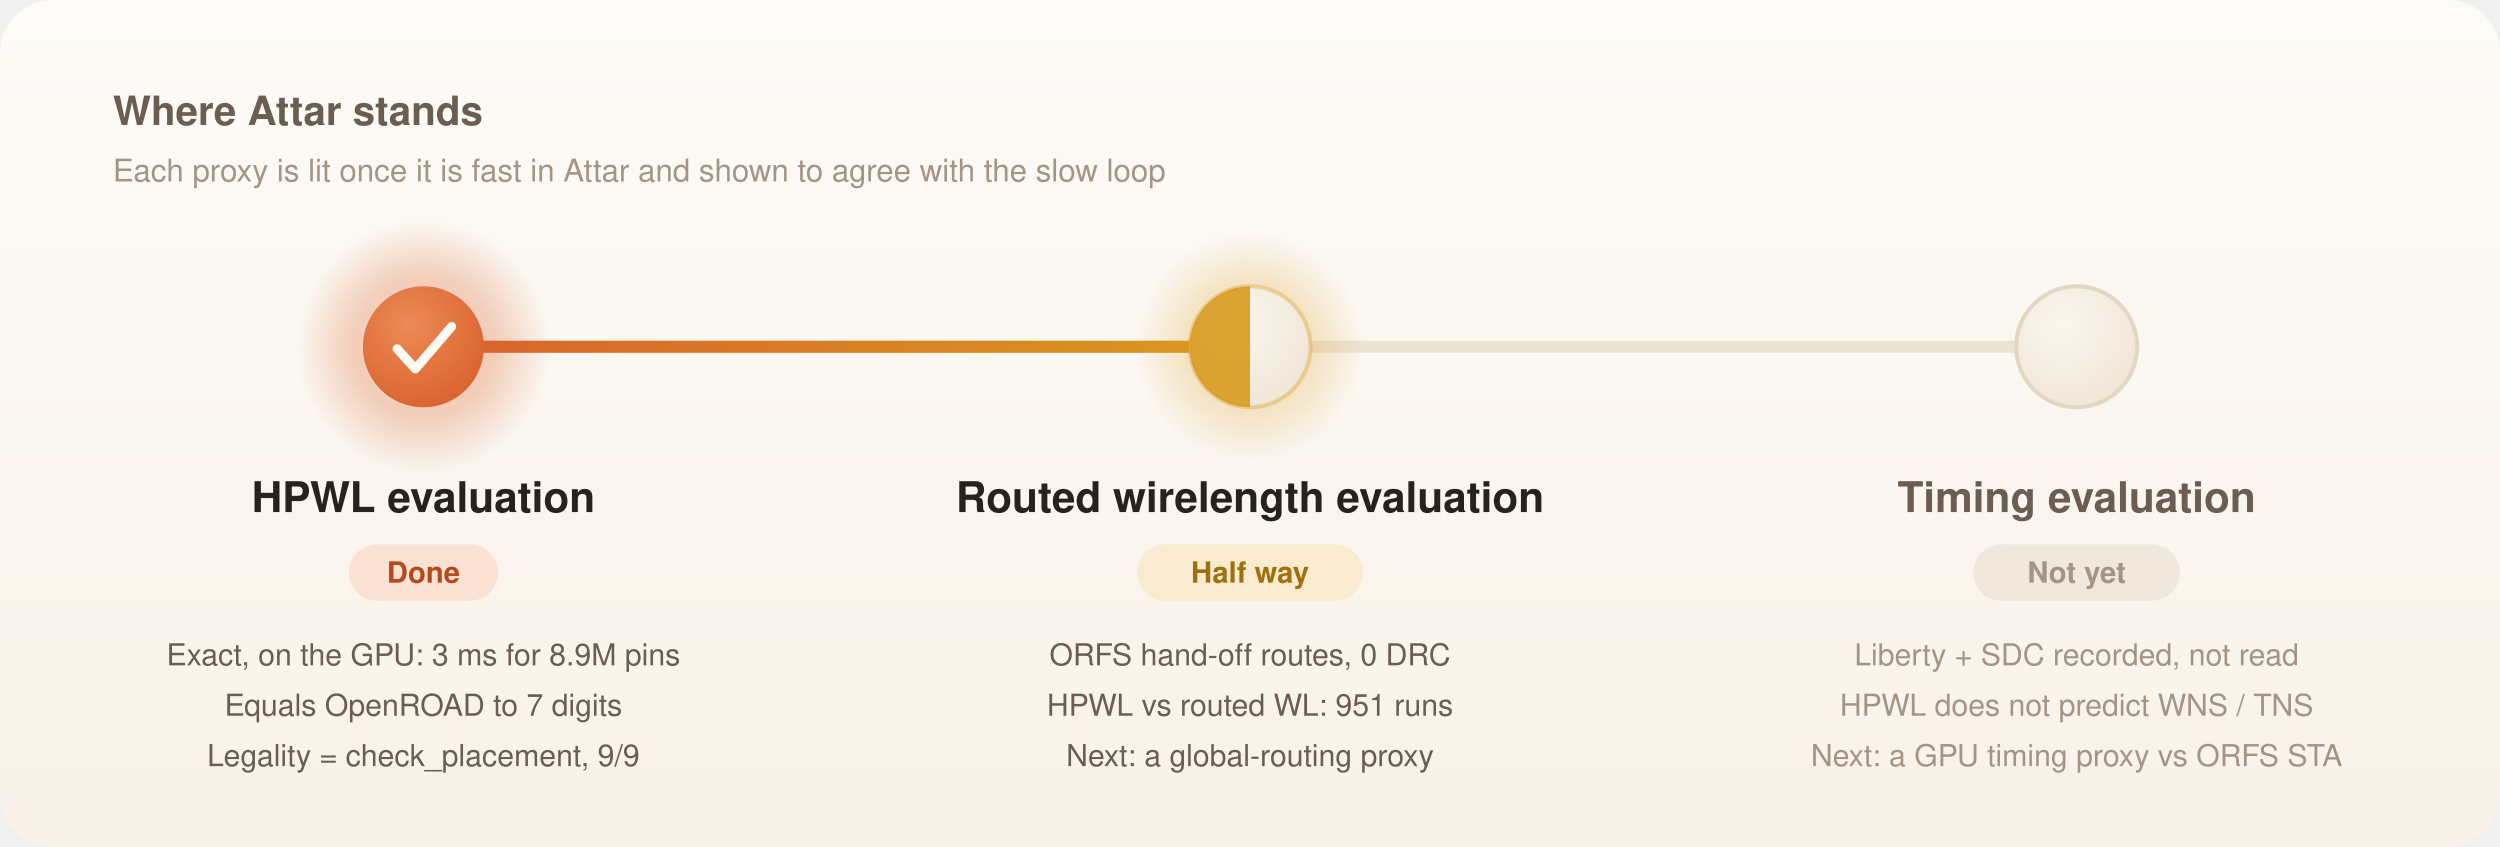
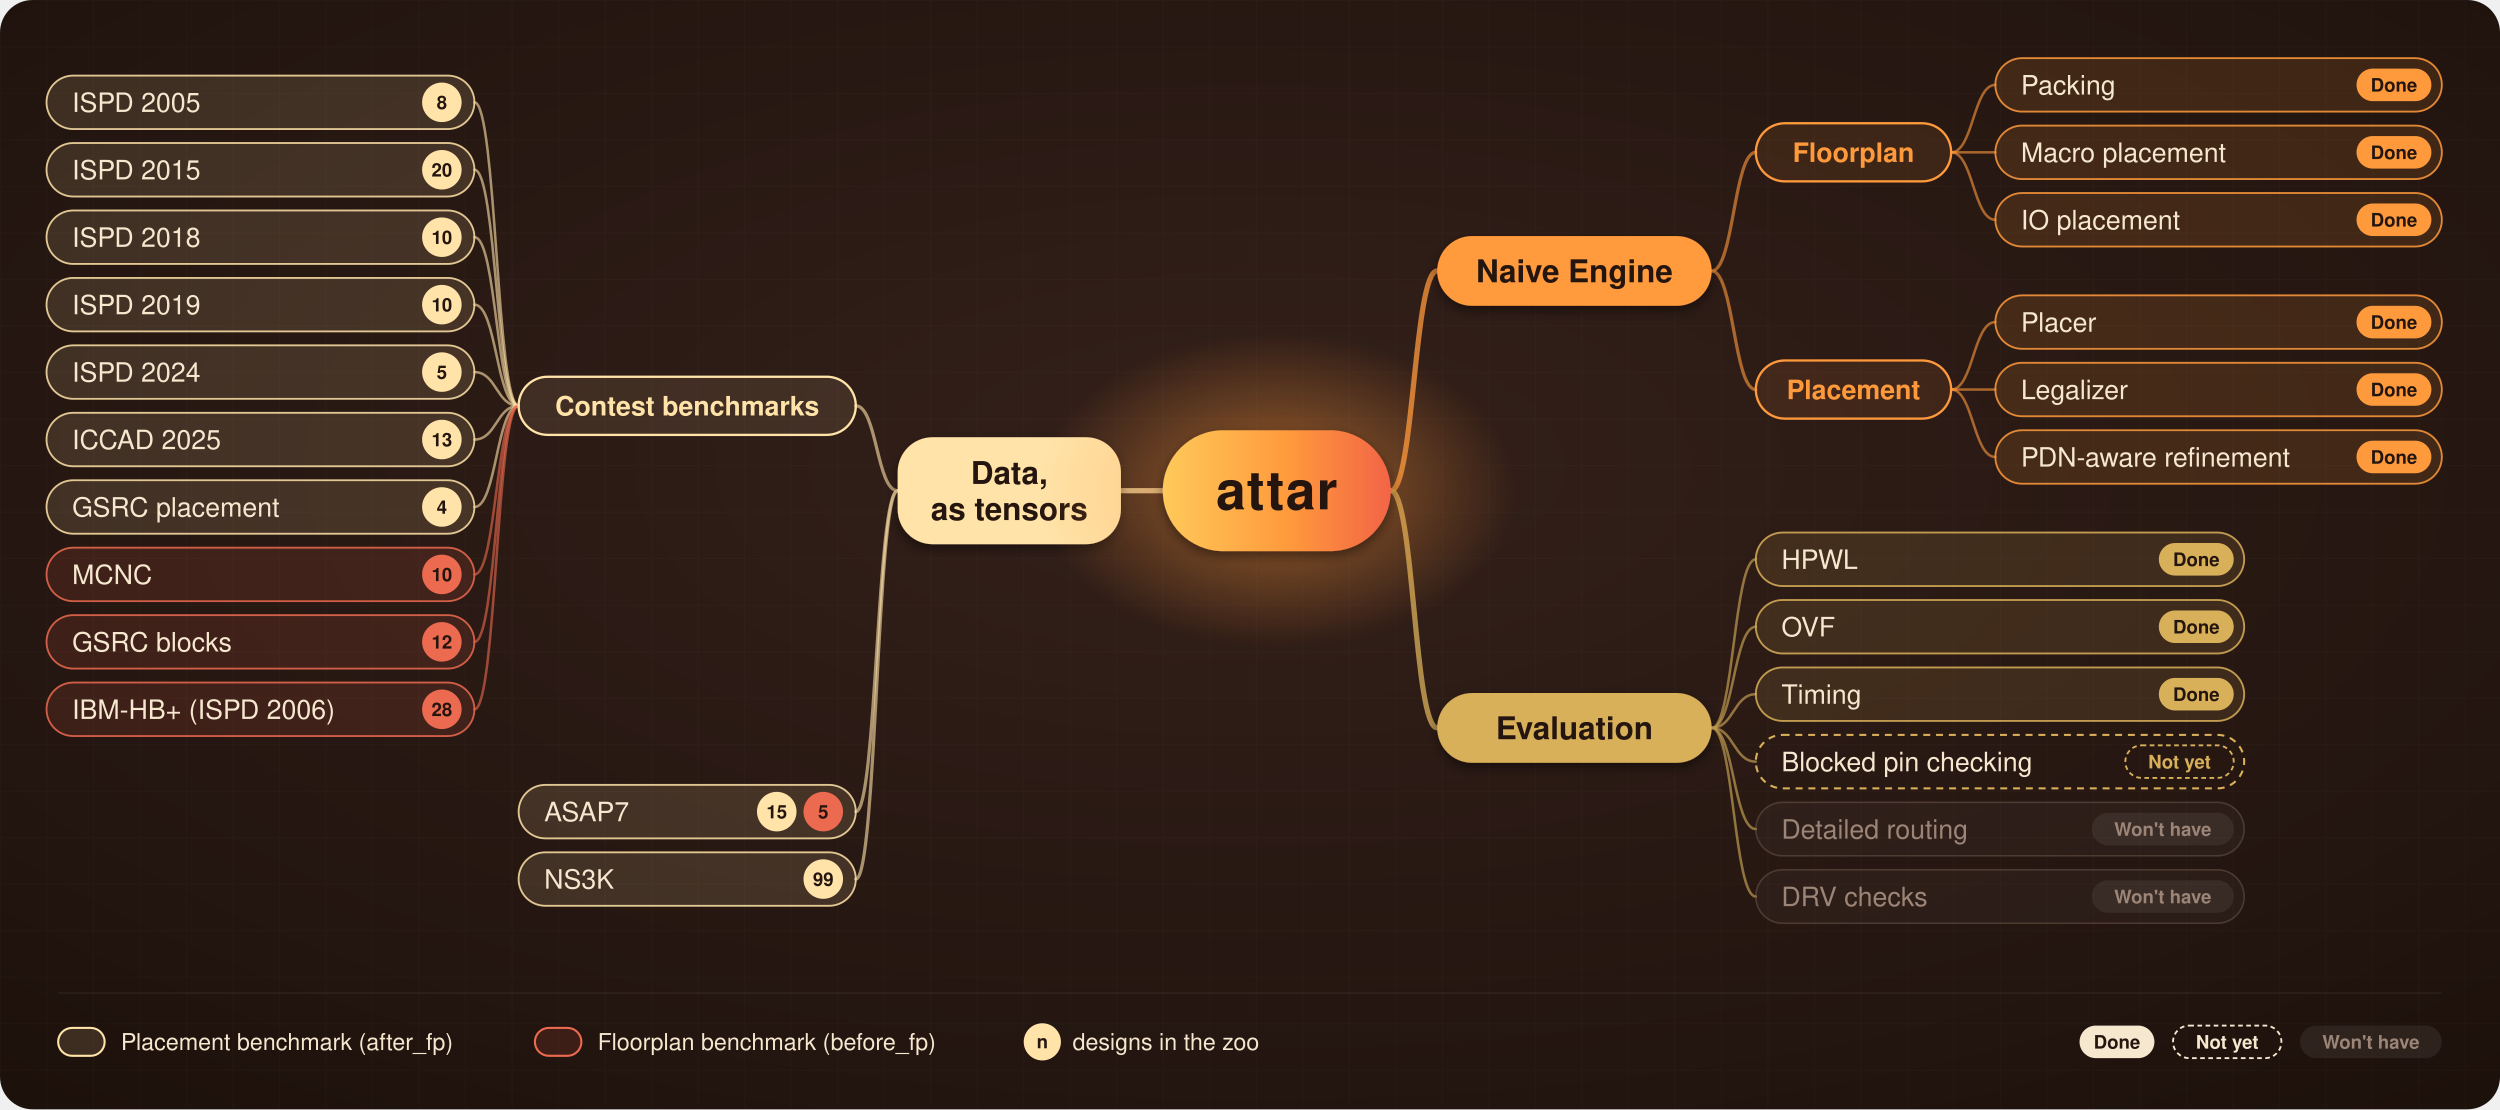
- <svg xmlns="http://www.w3.org/2000/svg" viewBox="0 0 1240 420" width="1240" height="420">
+ <svg xmlns="http://www.w3.org/2000/svg" viewBox="0 0 2150 954" width="2150" height="954">
  <defs>
-     <linearGradient id="bg" x1="0" y1="0" x2="0" y2="1">
-       <stop offset="0" stop-color="#fdfbf7" />
-       <stop offset="1" stop-color="#f8f2e9" />
+     <radialGradient id="bg" cx="0.5" cy="0.42" r="0.75">
+       <stop offset="0" stop-color="#34201a" />
+       <stop offset="1" stop-color="#1d110c" />
+     </radialGradient>
+     <pattern id="grid" width="40" height="40" patternUnits="userSpaceOnUse">
+       <path d="M 40 0 L 0 0 0 40" fill="none" stroke="#ffffff" stroke-opacity="0.028" stroke-width="1" />
+     </pattern>
+     <linearGradient id="brand" x1="0" y1="0" x2="1" y2="0">
+       <stop offset="0" stop-color="#ffc95a" />
+       <stop offset="0.55" stop-color="#ff9a3c" />
+       <stop offset="1" stop-color="#f26446" />
    </linearGradient>
-     <linearGradient id="track" gradientUnits="userSpaceOnUse" x1="210" y1="0" x2="620" y2="0">
-       <stop offset="0" stop-color="#d9622b" />
-       <stop offset="1" stop-color="#d99a1e" />
-     </linearGradient>
-     <radialGradient id="lit" cx="0.38" cy="0.32" r="0.75">
-       <stop offset="0" stop-color="#ec8a57" />
-       <stop offset="1" stop-color="#d9622b" />
+     <radialGradient id="glow" r="0.5">
+       <stop offset="0.35" stop-color="#ff9a3c" stop-opacity="0.35" />
+       <stop offset="1" stop-color="#ff9a3c" stop-opacity="0" />
    </radialGradient>
-     <radialGradient id="halo" r="0.5">
-       <stop offset="0.55" stop-color="#d9622b" stop-opacity="0.28" />
-       <stop offset="1" stop-color="#d9622b" stop-opacity="0" />
-     </radialGradient>
-     <radialGradient id="halo_a" r="0.5">
-       <stop offset="0.55" stop-color="#d99a1e" stop-opacity="0.22" />
-       <stop offset="1" stop-color="#d99a1e" stop-opacity="0" />
-     </radialGradient>
-     <radialGradient id="dim" cx="0.38" cy="0.32" r="0.75">
-       <stop offset="0" stop-color="#fbf6ee" />
-       <stop offset="1" stop-color="#efe5d6" />
-     </radialGradient>
-     <clipPath id="half">
-       <rect x="0" y="0" width="0" height="0" />
-     </clipPath>
+     <filter id="soft" x="-20%" y="-40%" width="140%" height="180%">
+       <feGaussianBlur in="SourceAlpha" stdDeviation="5" />
+       <feOffset dy="4" />
+       <feComponentTransfer>
+         <feFuncA type="linear" slope="0.45" />
+       </feComponentTransfer>
+       <feMerge>
+         <feMergeNode />
+         <feMergeNode in="SourceGraphic" />
+       </feMerge>
+     </filter>
  </defs>
-   <rect width="1240" height="420" rx="26" fill="url(#bg)" />
-   <text x="56" y="62" font-size="20" fill="#6b5d52" font-weight="bold" text-anchor="start" font-family="'Segoe UI', Helvetica, Arial, sans-serif">Where Attar stands</text>
-   <text x="56" y="90" font-size="15.5" fill="#a39486" font-weight="normal" text-anchor="start" font-family="'Segoe UI', Helvetica, Arial, sans-serif">Each proxy is lit once it is fast in Attar and shown to agree with the slow loop</text>
-   <line x1="210" y1="172" x2="1030" y2="172" stroke="#ede3d4" stroke-width="6" stroke-linecap="round" />
-   <line x1="210" y1="172" x2="620" y2="172" stroke="url(#track)" stroke-width="6" stroke-linecap="round" />
-   <circle cx="210" cy="172" r="63" fill="url(#halo)" />
-   <circle cx="210" cy="172" r="30" fill="url(#lit)" />
-   <path d="M 197 173 l 9 10 l 18 -21" fill="none" stroke="#fffaf4" stroke-width="4.5" stroke-linecap="round" stroke-linejoin="round" />
-   <circle cx="620" cy="172" r="57" fill="url(#halo_a)" />
-   <circle cx="620" cy="172" r="30" fill="url(#dim)" />
-   <path d="M 620 142 A 30 30 0 0 0 620 202 Z" fill="#d99a1e" opacity="0.9" />
-   <circle cx="620" cy="172" r="30" fill="none" stroke="#d99a1e" stroke-opacity="0.35" stroke-width="2" />
-   <circle cx="1030" cy="172" r="30" fill="url(#dim)" />
-   <circle cx="1030" cy="172" r="30" fill="none" stroke="#e3d6c3" stroke-width="2" />
-   <text x="210" y="254" font-size="21" fill="#2b211c" font-weight="bold" text-anchor="middle" font-family="'Segoe UI', Helvetica, Arial, sans-serif">HPWL evaluation</text>
-   <rect x="173" y="270" width="74" height="28" rx="14" fill="#f9e2d3" />
-   <text x="210" y="289" font-size="14.5" fill="#b44a1c" font-weight="bold" text-anchor="middle" font-family="'Segoe UI', Helvetica, Arial, sans-serif">Done</text>
-   <text x="210" y="330" font-size="15" fill="#6b5d52" font-weight="normal" text-anchor="middle" font-family="'Segoe UI', Helvetica, Arial, sans-serif">Exact, on the GPU: 3 ms for 8.9M pins</text>
-   <text x="210" y="355" font-size="15" fill="#6b5d52" font-weight="normal" text-anchor="middle" font-family="'Segoe UI', Helvetica, Arial, sans-serif">Equals OpenROAD to 7 digits</text>
-   <text x="210" y="380" font-size="15" fill="#6b5d52" font-weight="normal" text-anchor="middle" font-family="'Segoe UI', Helvetica, Arial, sans-serif">Legality = check_placement, 9/9</text>
-   <text x="620" y="254" font-size="21" fill="#2b211c" font-weight="bold" text-anchor="middle" font-family="'Segoe UI', Helvetica, Arial, sans-serif">Routed wirelength evaluation</text>
-   <rect x="564" y="270" width="112" height="28" rx="14" fill="#f8ebcf" />
-   <text x="620" y="289" font-size="14.5" fill="#a0700f" font-weight="bold" text-anchor="middle" font-family="'Segoe UI', Helvetica, Arial, sans-serif">Half way</text>
-   <text x="620" y="330" font-size="15" fill="#6b5d52" font-weight="normal" text-anchor="middle" font-family="'Segoe UI', Helvetica, Arial, sans-serif">ORFS hand-off routes, 0 DRC</text>
-   <text x="620" y="355" font-size="15" fill="#6b5d52" font-weight="normal" text-anchor="middle" font-family="'Segoe UI', Helvetica, Arial, sans-serif">HPWL vs routed WL: 951 runs</text>
-   <text x="620" y="380" font-size="15" fill="#6b5d52" font-weight="normal" text-anchor="middle" font-family="'Segoe UI', Helvetica, Arial, sans-serif">Next: a global-routing proxy</text>
-   <text x="1030" y="254" font-size="21" fill="#6b5d52" font-weight="bold" text-anchor="middle" font-family="'Segoe UI', Helvetica, Arial, sans-serif">Timing evaluation</text>
-   <rect x="978.75" y="270" width="102.5" height="28" rx="14" fill="#f0e8dc" />
-   <text x="1030" y="289" font-size="14.5" fill="#a39486" font-weight="bold" text-anchor="middle" font-family="'Segoe UI', Helvetica, Arial, sans-serif">Not yet</text>
-   <text x="1030" y="330" font-size="15" fill="#a39486" font-weight="normal" text-anchor="middle" font-family="'Segoe UI', Helvetica, Arial, sans-serif">Liberty + SDC recorded, not read</text>
-   <text x="1030" y="355" font-size="15" fill="#a39486" font-weight="normal" text-anchor="middle" font-family="'Segoe UI', Helvetica, Arial, sans-serif">HPWL does not predict WNS / TNS</text>
-   <text x="1030" y="380" font-size="15" fill="#a39486" font-weight="normal" text-anchor="middle" font-family="'Segoe UI', Helvetica, Arial, sans-serif">Next: a GPU timing proxy vs ORFS STA</text>
+   <rect width="2150" height="954" rx="28" fill="url(#bg)" />
+   <rect width="2150" height="954" rx="28" fill="url(#grid)" />
+   <path d="M 446 349 C 427 349 427 88 408 88" fill="none" stroke="#ffe3a8" stroke-width="2.2" stroke-linecap="round" stroke-opacity="0.6" />
+   <path d="M 446 349 C 427 349 427 146 408 146" fill="none" stroke="#ffe3a8" stroke-width="2.2" stroke-linecap="round" stroke-opacity="0.6" />
+   <path d="M 446 349 C 427 349 427 204 408 204" fill="none" stroke="#ffe3a8" stroke-width="2.2" stroke-linecap="round" stroke-opacity="0.6" />
+   <path d="M 446 349 C 427 349 427 262 408 262" fill="none" stroke="#ffe3a8" stroke-width="2.2" stroke-linecap="round" stroke-opacity="0.6" />
+   <path d="M 446 349 C 427 349 427 320 408 320" fill="none" stroke="#ffe3a8" stroke-width="2.2" stroke-linecap="round" stroke-opacity="0.6" />
+   <path d="M 446 349 C 427 349 427 378 408 378" fill="none" stroke="#ffe3a8" stroke-width="2.2" stroke-linecap="round" stroke-opacity="0.6" />
+   <path d="M 446 349 C 427 349 427 436 408 436" fill="none" stroke="#ffe3a8" stroke-width="2.2" stroke-linecap="round" stroke-opacity="0.6" />
+   <path d="M 446 349 C 427 349 427 494 408 494" fill="none" stroke="#ec6a4f" stroke-width="2.2" stroke-linecap="round" stroke-opacity="0.6" />
+   <path d="M 446 349 C 427 349 427 552 408 552" fill="none" stroke="#ec6a4f" stroke-width="2.2" stroke-linecap="round" stroke-opacity="0.6" />
+   <path d="M 446 349 C 427 349 427 610 408 610" fill="none" stroke="#ec6a4f" stroke-width="2.2" stroke-linecap="round" stroke-opacity="0.6" />
+   <path d="M 772 422 C 754 422 754 349 736 349" fill="none" stroke="#ffe3a8" stroke-width="2.8" stroke-linecap="round" stroke-opacity="0.6" />
+   <path d="M 772 422 C 754 422 754 698 736 698" fill="none" stroke="#ffe3a8" stroke-width="2.8" stroke-linecap="round" stroke-opacity="0.6" />
+   <path d="M 772 422 C 754 422 754 756 736 756" fill="none" stroke="#ffe3a8" stroke-width="2.8" stroke-linecap="round" stroke-opacity="0.6" />
+   <path d="M 1000 422 C 982 422 982 422 964 422" fill="none" stroke="#ffe3a8" stroke-width="4.5" stroke-linecap="round" stroke-opacity="0.75" />
+   <path d="M 1678 131 C 1697 131 1697 73 1716 73" fill="none" stroke="#ff9a3c" stroke-width="2.2" stroke-linecap="round" stroke-opacity="0.6" />
+   <path d="M 1678 131 C 1697 131 1697 131 1716 131" fill="none" stroke="#ff9a3c" stroke-width="2.2" stroke-linecap="round" stroke-opacity="0.6" />
+   <path d="M 1678 131 C 1697 131 1697 189 1716 189" fill="none" stroke="#ff9a3c" stroke-width="2.2" stroke-linecap="round" stroke-opacity="0.6" />
+   <path d="M 1678 335 C 1697 335 1697 277 1716 277" fill="none" stroke="#ff9a3c" stroke-width="2.2" stroke-linecap="round" stroke-opacity="0.6" />
+   <path d="M 1678 335 C 1697 335 1697 335 1716 335" fill="none" stroke="#ff9a3c" stroke-width="2.2" stroke-linecap="round" stroke-opacity="0.6" />
+   <path d="M 1678 335 C 1697 335 1697 393 1716 393" fill="none" stroke="#ff9a3c" stroke-width="2.2" stroke-linecap="round" stroke-opacity="0.6" />
+   <path d="M 1472 233 C 1491 233 1491 131 1510 131" fill="none" stroke="#ff9a3c" stroke-width="2.8" stroke-linecap="round" stroke-opacity="0.6" />
+   <path d="M 1472 233 C 1491 233 1491 335 1510 335" fill="none" stroke="#ff9a3c" stroke-width="2.8" stroke-linecap="round" stroke-opacity="0.6" />
+   <path d="M 1472 626 C 1491 626 1491 481 1510 481" fill="none" stroke="#d9b05a" stroke-width="2.2" stroke-linecap="round" stroke-opacity="0.6" />
+   <path d="M 1472 626 C 1491 626 1491 539 1510 539" fill="none" stroke="#d9b05a" stroke-width="2.2" stroke-linecap="round" stroke-opacity="0.6" />
+   <path d="M 1472 626 C 1491 626 1491 597 1510 597" fill="none" stroke="#d9b05a" stroke-width="2.2" stroke-linecap="round" stroke-opacity="0.6" />
+   <path d="M 1472 626 C 1491 626 1491 655 1510 655" fill="none" stroke="#d9b05a" stroke-width="2.2" stroke-linecap="round" stroke-opacity="0.6" />
+   <path d="M 1472 626 C 1491 626 1491 713 1510 713" fill="none" stroke="#d9b05a" stroke-width="2.2" stroke-linecap="round" stroke-opacity="0.6" />
+   <path d="M 1472 626 C 1491 626 1491 771 1510 771" fill="none" stroke="#d9b05a" stroke-width="2.2" stroke-linecap="round" stroke-opacity="0.6" />
+   <path d="M 1196 422 C 1216 422 1216 233 1236 233" fill="none" stroke="#ff9a3c" stroke-width="4.5" stroke-linecap="round" stroke-opacity="0.75" />
+   <path d="M 1196 422 C 1216 422 1216 626 1236 626" fill="none" stroke="#d9b05a" stroke-width="4.5" stroke-linecap="round" stroke-opacity="0.75" />
+   <rect x="40" y="65" width="368" height="46" rx="23" fill="#ffe3a8" fill-opacity="0.13" stroke="#ffe3a8" stroke-opacity="0.85" stroke-width="1.6" />
+   <text x="62" y="96.28" font-size="23" fill="#f6e7cf" font-weight="normal" text-anchor="start" font-family="'Segoe UI', 'Helvetica Neue', Helvetica, Arial, sans-serif">ISPD 2005</text>
+   <circle cx="380" cy="88" r="17" fill="#ffe3a8" />
+   <text x="380" y="93.8" font-size="16" fill="#24150f" font-weight="bold" text-anchor="middle" font-family="'Segoe UI', 'Helvetica Neue', Helvetica, Arial, sans-serif">8</text>
+   <rect x="40" y="123" width="368" height="46" rx="23" fill="#ffe3a8" fill-opacity="0.13" stroke="#ffe3a8" stroke-opacity="0.85" stroke-width="1.6" />
+   <text x="62" y="154.28" font-size="23" fill="#f6e7cf" font-weight="normal" text-anchor="start" font-family="'Segoe UI', 'Helvetica Neue', Helvetica, Arial, sans-serif">ISPD 2015</text>
+   <circle cx="380" cy="146" r="17" fill="#ffe3a8" />
+   <text x="380" y="151.8" font-size="16" fill="#24150f" font-weight="bold" text-anchor="middle" font-family="'Segoe UI', 'Helvetica Neue', Helvetica, Arial, sans-serif">20</text>
+   <rect x="40" y="181" width="368" height="46" rx="23" fill="#ffe3a8" fill-opacity="0.13" stroke="#ffe3a8" stroke-opacity="0.85" stroke-width="1.6" />
+   <text x="62" y="212.28" font-size="23" fill="#f6e7cf" font-weight="normal" text-anchor="start" font-family="'Segoe UI', 'Helvetica Neue', Helvetica, Arial, sans-serif">ISPD 2018</text>
+   <circle cx="380" cy="204" r="17" fill="#ffe3a8" />
+   <text x="380" y="209.8" font-size="16" fill="#24150f" font-weight="bold" text-anchor="middle" font-family="'Segoe UI', 'Helvetica Neue', Helvetica, Arial, sans-serif">10</text>
+   <rect x="40" y="239" width="368" height="46" rx="23" fill="#ffe3a8" fill-opacity="0.13" stroke="#ffe3a8" stroke-opacity="0.85" stroke-width="1.6" />
+   <text x="62" y="270.28" font-size="23" fill="#f6e7cf" font-weight="normal" text-anchor="start" font-family="'Segoe UI', 'Helvetica Neue', Helvetica, Arial, sans-serif">ISPD 2019</text>
+   <circle cx="380" cy="262" r="17" fill="#ffe3a8" />
+   <text x="380" y="267.8" font-size="16" fill="#24150f" font-weight="bold" text-anchor="middle" font-family="'Segoe UI', 'Helvetica Neue', Helvetica, Arial, sans-serif">10</text>
+   <rect x="40" y="297" width="368" height="46" rx="23" fill="#ffe3a8" fill-opacity="0.13" stroke="#ffe3a8" stroke-opacity="0.85" stroke-width="1.6" />
+   <text x="62" y="328.28" font-size="23" fill="#f6e7cf" font-weight="normal" text-anchor="start" font-family="'Segoe UI', 'Helvetica Neue', Helvetica, Arial, sans-serif">ISPD 2024</text>
+   <circle cx="380" cy="320" r="17" fill="#ffe3a8" />
+   <text x="380" y="325.8" font-size="16" fill="#24150f" font-weight="bold" text-anchor="middle" font-family="'Segoe UI', 'Helvetica Neue', Helvetica, Arial, sans-serif">5</text>
+   <rect x="40" y="355" width="368" height="46" rx="23" fill="#ffe3a8" fill-opacity="0.13" stroke="#ffe3a8" stroke-opacity="0.85" stroke-width="1.6" />
+   <text x="62" y="386.28" font-size="23" fill="#f6e7cf" font-weight="normal" text-anchor="start" font-family="'Segoe UI', 'Helvetica Neue', Helvetica, Arial, sans-serif">ICCAD 2025</text>
+   <circle cx="380" cy="378" r="17" fill="#ffe3a8" />
+   <text x="380" y="383.8" font-size="16" fill="#24150f" font-weight="bold" text-anchor="middle" font-family="'Segoe UI', 'Helvetica Neue', Helvetica, Arial, sans-serif">13</text>
+   <rect x="40" y="413" width="368" height="46" rx="23" fill="#ffe3a8" fill-opacity="0.13" stroke="#ffe3a8" stroke-opacity="0.85" stroke-width="1.6" />
+   <text x="62" y="444.28" font-size="23" fill="#f6e7cf" font-weight="normal" text-anchor="start" font-family="'Segoe UI', 'Helvetica Neue', Helvetica, Arial, sans-serif">GSRC placement</text>
+   <circle cx="380" cy="436" r="17" fill="#ffe3a8" />
+   <text x="380" y="441.8" font-size="16" fill="#24150f" font-weight="bold" text-anchor="middle" font-family="'Segoe UI', 'Helvetica Neue', Helvetica, Arial, sans-serif">4</text>
+   <rect x="40" y="471" width="368" height="46" rx="23" fill="#ec6a4f" fill-opacity="0.13" stroke="#ec6a4f" stroke-opacity="0.85" stroke-width="1.6" />
+   <text x="62" y="502.28" font-size="23" fill="#f6e7cf" font-weight="normal" text-anchor="start" font-family="'Segoe UI', 'Helvetica Neue', Helvetica, Arial, sans-serif">MCNC</text>
+   <circle cx="380" cy="494" r="17" fill="#ec6a4f" />
+   <text x="380" y="499.8" font-size="16" fill="#24150f" font-weight="bold" text-anchor="middle" font-family="'Segoe UI', 'Helvetica Neue', Helvetica, Arial, sans-serif">10</text>
+   <rect x="40" y="529" width="368" height="46" rx="23" fill="#ec6a4f" fill-opacity="0.13" stroke="#ec6a4f" stroke-opacity="0.85" stroke-width="1.6" />
+   <text x="62" y="560.28" font-size="23" fill="#f6e7cf" font-weight="normal" text-anchor="start" font-family="'Segoe UI', 'Helvetica Neue', Helvetica, Arial, sans-serif">GSRC blocks</text>
+   <circle cx="380" cy="552" r="17" fill="#ec6a4f" />
+   <text x="380" y="557.8" font-size="16" fill="#24150f" font-weight="bold" text-anchor="middle" font-family="'Segoe UI', 'Helvetica Neue', Helvetica, Arial, sans-serif">12</text>
+   <rect x="40" y="587" width="368" height="46" rx="23" fill="#ec6a4f" fill-opacity="0.13" stroke="#ec6a4f" stroke-opacity="0.85" stroke-width="1.6" />
+   <text x="62" y="618.28" font-size="23" fill="#f6e7cf" font-weight="normal" text-anchor="start" font-family="'Segoe UI', 'Helvetica Neue', Helvetica, Arial, sans-serif">IBM-HB+ (ISPD 2006)</text>
+   <circle cx="380" cy="610" r="17" fill="#ec6a4f" />
+   <text x="380" y="615.8" font-size="16" fill="#24150f" font-weight="bold" text-anchor="middle" font-family="'Segoe UI', 'Helvetica Neue', Helvetica, Arial, sans-serif">28</text>
+   <rect x="446" y="324" width="290" height="50" rx="25" fill="#ffe3a8" fill-opacity="0.10" stroke="#ffe3a8" stroke-width="2" />
+   <text x="591" y="357.28" font-size="23" fill="#ffe3a8" font-weight="bold" text-anchor="middle" font-family="'Segoe UI', 'Helvetica Neue', Helvetica, Arial, sans-serif">Contest benchmarks</text>
+   <rect x="446" y="675" width="290" height="46" rx="23" fill="#ffe3a8" fill-opacity="0.13" stroke="#ffe3a8" stroke-opacity="0.85" stroke-width="1.6" />
+   <text x="468" y="706.28" font-size="23" fill="#f6e7cf" font-weight="normal" text-anchor="start" font-family="'Segoe UI', 'Helvetica Neue', Helvetica, Arial, sans-serif">ASAP7</text>
+   <circle cx="708" cy="698" r="17" fill="#ec6a4f" />
+   <text x="708" y="703.8" font-size="16" fill="#24150f" font-weight="bold" text-anchor="middle" font-family="'Segoe UI', 'Helvetica Neue', Helvetica, Arial, sans-serif">5</text>
+   <circle cx="668" cy="698" r="17" fill="#ffe3a8" />
+   <text x="668" y="703.8" font-size="16" fill="#24150f" font-weight="bold" text-anchor="middle" font-family="'Segoe UI', 'Helvetica Neue', Helvetica, Arial, sans-serif">15</text>
+   <rect x="446" y="733" width="290" height="46" rx="23" fill="#ffe3a8" fill-opacity="0.13" stroke="#ffe3a8" stroke-opacity="0.85" stroke-width="1.6" />
+   <text x="468" y="764.28" font-size="23" fill="#f6e7cf" font-weight="normal" text-anchor="start" font-family="'Segoe UI', 'Helvetica Neue', Helvetica, Arial, sans-serif">NS3K</text>
+   <circle cx="708" cy="756" r="17" fill="#ffe3a8" />
+   <text x="708" y="761.8" font-size="16" fill="#24150f" font-weight="bold" text-anchor="middle" font-family="'Segoe UI', 'Helvetica Neue', Helvetica, Arial, sans-serif">99</text>
+   <rect x="772" y="376" width="192" height="92" rx="30" fill="#ffe3a8" filter="url(#soft)" />
+   <text x="868" y="416.195" font-size="27" fill="#24150f" font-weight="bold" text-anchor="middle" font-family="'Segoe UI', 'Helvetica Neue', Helvetica, Arial, sans-serif">Data,</text>
+   <text x="868" y="447.245" font-size="27" fill="#24150f" font-weight="bold" text-anchor="middle" font-family="'Segoe UI', 'Helvetica Neue', Helvetica, Arial, sans-serif">as tensors</text>
+   <rect x="1716" y="50" width="384" height="46" rx="23" fill="#ff9a3c" fill-opacity="0.13" stroke="#ff9a3c" stroke-opacity="0.85" stroke-width="1.6" />
+   <text x="1738" y="81.28" font-size="23" fill="#f6e7cf" font-weight="normal" text-anchor="start" font-family="'Segoe UI', 'Helvetica Neue', Helvetica, Arial, sans-serif">Packing</text>
+   <rect x="2026.6" y="59" width="64.4" height="28" rx="14" fill="#ff9a3c" />
+   <text x="2058.8" y="78.8" font-size="16" fill="#24150f" font-weight="bold" text-anchor="middle" font-family="'Segoe UI', 'Helvetica Neue', Helvetica, Arial, sans-serif">Done</text>
+   <rect x="1716" y="108" width="384" height="46" rx="23" fill="#ff9a3c" fill-opacity="0.13" stroke="#ff9a3c" stroke-opacity="0.85" stroke-width="1.6" />
+   <text x="1738" y="139.28" font-size="23" fill="#f6e7cf" font-weight="normal" text-anchor="start" font-family="'Segoe UI', 'Helvetica Neue', Helvetica, Arial, sans-serif">Macro placement</text>
+   <rect x="2026.6" y="117" width="64.4" height="28" rx="14" fill="#ff9a3c" />
+   <text x="2058.8" y="136.8" font-size="16" fill="#24150f" font-weight="bold" text-anchor="middle" font-family="'Segoe UI', 'Helvetica Neue', Helvetica, Arial, sans-serif">Done</text>
+   <rect x="1716" y="166" width="384" height="46" rx="23" fill="#ff9a3c" fill-opacity="0.13" stroke="#ff9a3c" stroke-opacity="0.85" stroke-width="1.6" />
+   <text x="1738" y="197.28" font-size="23" fill="#f6e7cf" font-weight="normal" text-anchor="start" font-family="'Segoe UI', 'Helvetica Neue', Helvetica, Arial, sans-serif">IO placement</text>
+   <rect x="2026.6" y="175" width="64.4" height="28" rx="14" fill="#ff9a3c" />
+   <text x="2058.8" y="194.8" font-size="16" fill="#24150f" font-weight="bold" text-anchor="middle" font-family="'Segoe UI', 'Helvetica Neue', Helvetica, Arial, sans-serif">Done</text>
+   <rect x="1716" y="254" width="384" height="46" rx="23" fill="#ff9a3c" fill-opacity="0.13" stroke="#ff9a3c" stroke-opacity="0.85" stroke-width="1.6" />
+   <text x="1738" y="285.28" font-size="23" fill="#f6e7cf" font-weight="normal" text-anchor="start" font-family="'Segoe UI', 'Helvetica Neue', Helvetica, Arial, sans-serif">Placer</text>
+   <rect x="2026.6" y="263" width="64.4" height="28" rx="14" fill="#ff9a3c" />
+   <text x="2058.8" y="282.8" font-size="16" fill="#24150f" font-weight="bold" text-anchor="middle" font-family="'Segoe UI', 'Helvetica Neue', Helvetica, Arial, sans-serif">Done</text>
+   <rect x="1716" y="312" width="384" height="46" rx="23" fill="#ff9a3c" fill-opacity="0.13" stroke="#ff9a3c" stroke-opacity="0.85" stroke-width="1.6" />
+   <text x="1738" y="343.28" font-size="23" fill="#f6e7cf" font-weight="normal" text-anchor="start" font-family="'Segoe UI', 'Helvetica Neue', Helvetica, Arial, sans-serif">Legalizer</text>
+   <rect x="2026.6" y="321" width="64.4" height="28" rx="14" fill="#ff9a3c" />
+   <text x="2058.8" y="340.8" font-size="16" fill="#24150f" font-weight="bold" text-anchor="middle" font-family="'Segoe UI', 'Helvetica Neue', Helvetica, Arial, sans-serif">Done</text>
+   <rect x="1716" y="370" width="384" height="46" rx="23" fill="#ff9a3c" fill-opacity="0.13" stroke="#ff9a3c" stroke-opacity="0.85" stroke-width="1.6" />
+   <text x="1738" y="401.28" font-size="23" fill="#f6e7cf" font-weight="normal" text-anchor="start" font-family="'Segoe UI', 'Helvetica Neue', Helvetica, Arial, sans-serif">PDN-aware refinement</text>
+   <rect x="2026.6" y="379" width="64.4" height="28" rx="14" fill="#ff9a3c" />
+   <text x="2058.8" y="398.8" font-size="16" fill="#24150f" font-weight="bold" text-anchor="middle" font-family="'Segoe UI', 'Helvetica Neue', Helvetica, Arial, sans-serif">Done</text>
+   <rect x="1510" y="106" width="168" height="50" rx="25" fill="#ff9a3c" fill-opacity="0.10" stroke="#ff9a3c" stroke-width="2" />
+   <text x="1594" y="139.28" font-size="23" fill="#ff9a3c" font-weight="bold" text-anchor="middle" font-family="'Segoe UI', 'Helvetica Neue', Helvetica, Arial, sans-serif">Floorplan</text>
+   <rect x="1510" y="310" width="168" height="50" rx="25" fill="#ff9a3c" fill-opacity="0.10" stroke="#ff9a3c" stroke-width="2" />
+   <text x="1594" y="343.28" font-size="23" fill="#ff9a3c" font-weight="bold" text-anchor="middle" font-family="'Segoe UI', 'Helvetica Neue', Helvetica, Arial, sans-serif">Placement</text>
+   <rect x="1510" y="458" width="420" height="46" rx="23" fill="#d9b05a" fill-opacity="0.13" stroke="#d9b05a" stroke-opacity="0.85" stroke-width="1.6" />
+   <text x="1532" y="489.28" font-size="23" fill="#f6e7cf" font-weight="normal" text-anchor="start" font-family="'Segoe UI', 'Helvetica Neue', Helvetica, Arial, sans-serif">HPWL</text>
+   <rect x="1856.6" y="467" width="64.4" height="28" rx="14" fill="#d9b05a" />
+   <text x="1888.8" y="486.8" font-size="16" fill="#24150f" font-weight="bold" text-anchor="middle" font-family="'Segoe UI', 'Helvetica Neue', Helvetica, Arial, sans-serif">Done</text>
+   <rect x="1510" y="516" width="420" height="46" rx="23" fill="#d9b05a" fill-opacity="0.13" stroke="#d9b05a" stroke-opacity="0.85" stroke-width="1.6" />
+   <text x="1532" y="547.28" font-size="23" fill="#f6e7cf" font-weight="normal" text-anchor="start" font-family="'Segoe UI', 'Helvetica Neue', Helvetica, Arial, sans-serif">OVF</text>
+   <rect x="1856.6" y="525" width="64.4" height="28" rx="14" fill="#d9b05a" />
+   <text x="1888.8" y="544.8" font-size="16" fill="#24150f" font-weight="bold" text-anchor="middle" font-family="'Segoe UI', 'Helvetica Neue', Helvetica, Arial, sans-serif">Done</text>
+   <rect x="1510" y="574" width="420" height="46" rx="23" fill="#d9b05a" fill-opacity="0.13" stroke="#d9b05a" stroke-opacity="0.85" stroke-width="1.6" />
+   <text x="1532" y="605.28" font-size="23" fill="#f6e7cf" font-weight="normal" text-anchor="start" font-family="'Segoe UI', 'Helvetica Neue', Helvetica, Arial, sans-serif">Timing</text>
+   <rect x="1856.6" y="583" width="64.4" height="28" rx="14" fill="#d9b05a" />
+   <text x="1888.8" y="602.8" font-size="16" fill="#24150f" font-weight="bold" text-anchor="middle" font-family="'Segoe UI', 'Helvetica Neue', Helvetica, Arial, sans-serif">Done</text>
+   <rect x="1510" y="632" width="420" height="46" rx="23" fill="none" stroke="#d9b05a" stroke-width="1.8" stroke-dasharray="6 5" />
+   <text x="1532" y="663.28" font-size="23" fill="#f6e7cf" font-weight="normal" text-anchor="start" font-family="'Segoe UI', 'Helvetica Neue', Helvetica, Arial, sans-serif">Blocked pin checking</text>
+   <rect x="1827.8" y="641" width="93.2" height="28" rx="14" fill="none" stroke="#d9b05a" stroke-width="1.6" stroke-dasharray="4 3" />
+   <text x="1874.4" y="660.8" font-size="16" fill="#d9b05a" font-weight="bold" text-anchor="middle" font-family="'Segoe UI', 'Helvetica Neue', Helvetica, Arial, sans-serif">Not yet</text>
+   <rect x="1510" y="690" width="420" height="46" rx="23" fill="#ffffff" fill-opacity="0.035" stroke="#6f5a4d" stroke-opacity="0.5" stroke-width="1.4" />
+   <text x="1532" y="721.28" font-size="23" fill="#9c8576" font-weight="normal" text-anchor="start" font-family="'Segoe UI', 'Helvetica Neue', Helvetica, Arial, sans-serif">Detailed routing</text>
+   <rect x="1799" y="699" width="122" height="28" rx="14" fill="#ffffff" fill-opacity="0.07" />
+   <text x="1860" y="718.8" font-size="16" fill="#9c8576" font-weight="bold" text-anchor="middle" font-family="'Segoe UI', 'Helvetica Neue', Helvetica, Arial, sans-serif">Won't have</text>
+   <rect x="1510" y="748" width="420" height="46" rx="23" fill="#ffffff" fill-opacity="0.035" stroke="#6f5a4d" stroke-opacity="0.5" stroke-width="1.4" />
+   <text x="1532" y="779.28" font-size="23" fill="#9c8576" font-weight="normal" text-anchor="start" font-family="'Segoe UI', 'Helvetica Neue', Helvetica, Arial, sans-serif">DRV checks</text>
+   <rect x="1799" y="757" width="122" height="28" rx="14" fill="#ffffff" fill-opacity="0.07" />
+   <text x="1860" y="776.8" font-size="16" fill="#9c8576" font-weight="bold" text-anchor="middle" font-family="'Segoe UI', 'Helvetica Neue', Helvetica, Arial, sans-serif">Won't have</text>
+   <rect x="1236" y="203" width="236" height="60" rx="30" fill="#ff9a3c" filter="url(#soft)" />
+   <text x="1354" y="242.72" font-size="27" fill="#24150f" font-weight="bold" text-anchor="middle" font-family="'Segoe UI', 'Helvetica Neue', Helvetica, Arial, sans-serif">Naive Engine</text>
+   <rect x="1236" y="596" width="236" height="60" rx="30" fill="#d9b05a" filter="url(#soft)" />
+   <text x="1354" y="635.72" font-size="27" fill="#24150f" font-weight="bold" text-anchor="middle" font-family="'Segoe UI', 'Helvetica Neue', Helvetica, Arial, sans-serif">Evaluation</text>
+   <ellipse cx="1098" cy="422" rx="205.8" ry="135.2" fill="url(#glow)" />
+   <rect x="1000" y="370" width="196" height="104" rx="52" fill="url(#brand)" filter="url(#soft)" />
+   <text x="1098" y="438" font-size="46" fill="#24150f" font-weight="bold" text-anchor="middle" letter-spacing="1" font-family="'Segoe UI', 'Helvetica Neue', Helvetica, Arial, sans-serif">attar</text>
+   <line x1="50" y1="854" x2="2100" y2="854" stroke="#ffffff" stroke-opacity="0.08" />
+   <rect x="50" y="884" width="40" height="24" rx="12" fill="#ffe3a8" fill-opacity="0.13" stroke="#ffe3a8" stroke-width="1.8" />
+   <text x="104" y="903" font-size="20" fill="#f6e7cf" font-weight="normal" text-anchor="start" font-family="'Segoe UI', 'Helvetica Neue', Helvetica, Arial, sans-serif">Placement benchmark (after_fp)</text>
+   <rect x="460" y="884" width="40" height="24" rx="12" fill="#ec6a4f" fill-opacity="0.13" stroke="#ec6a4f" stroke-width="1.8" />
+   <text x="514" y="903" font-size="20" fill="#f6e7cf" font-weight="normal" text-anchor="start" font-family="'Segoe UI', 'Helvetica Neue', Helvetica, Arial, sans-serif">Floorplan benchmark (before_fp)</text>
+   <circle cx="896.4" cy="896" r="16" fill="#ffe3a8" />
+   <text x="896.4" y="901.5" font-size="16" fill="#24150f" font-weight="bold" text-anchor="middle" font-family="'Segoe UI', 'Helvetica Neue', Helvetica, Arial, sans-serif">n</text>
+   <text x="922.4" y="903" font-size="20" fill="#f6e7cf" font-weight="normal" text-anchor="start" font-family="'Segoe UI', 'Helvetica Neue', Helvetica, Arial, sans-serif">designs in the zoo</text>
+   <rect x="1978" y="882" width="122" height="28" rx="14" fill="#ffffff" fill-opacity="0.07" />
+   <text x="2039" y="901.8" font-size="16" fill="#9c8576" font-weight="bold" text-anchor="middle" font-family="'Segoe UI', 'Helvetica Neue', Helvetica, Arial, sans-serif">Won't have</text>
+   <rect x="1868.8" y="882" width="93.2" height="28" rx="14" fill="none" stroke="#f6e7cf" stroke-width="1.6" stroke-dasharray="4 3" />
+   <text x="1915.4" y="901.8" font-size="16" fill="#f6e7cf" font-weight="bold" text-anchor="middle" font-family="'Segoe UI', 'Helvetica Neue', Helvetica, Arial, sans-serif">Not yet</text>
+   <rect x="1788.4" y="882" width="64.4" height="28" rx="14" fill="#f6e7cf" />
+   <text x="1820.6" y="901.8" font-size="16" fill="#24150f" font-weight="bold" text-anchor="middle" font-family="'Segoe UI', 'Helvetica Neue', Helvetica, Arial, sans-serif">Done</text>
</svg>
